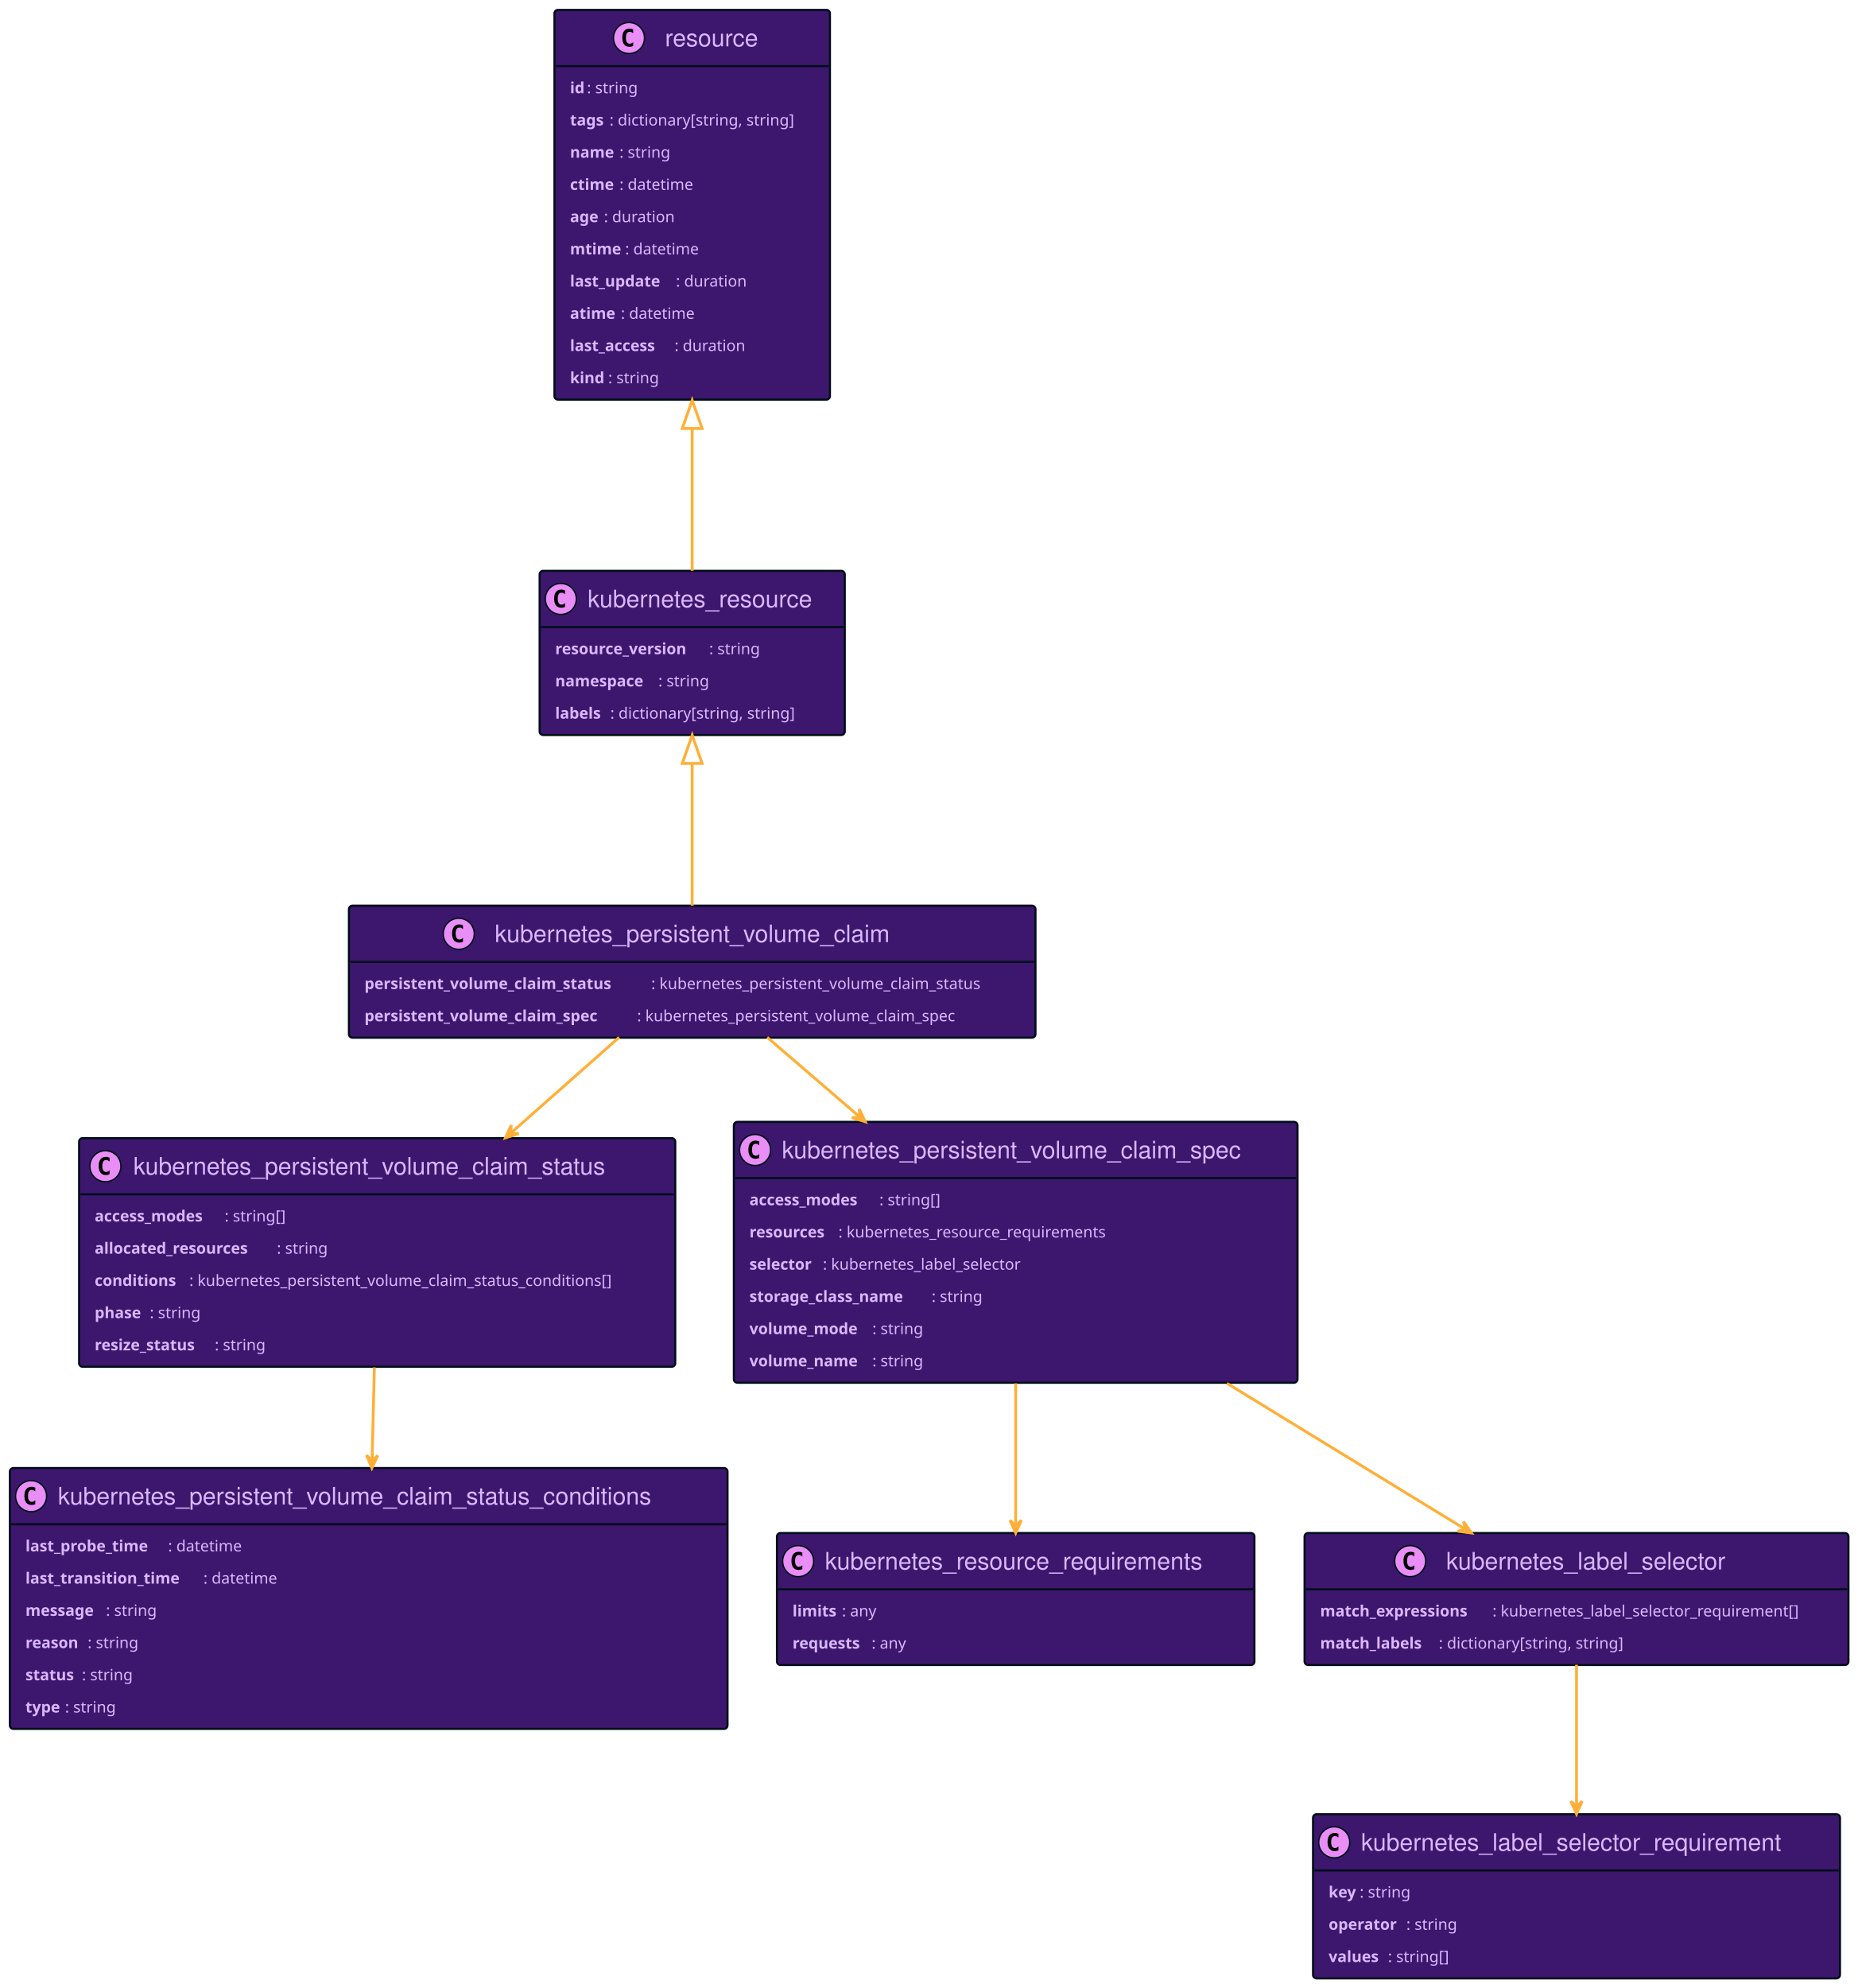
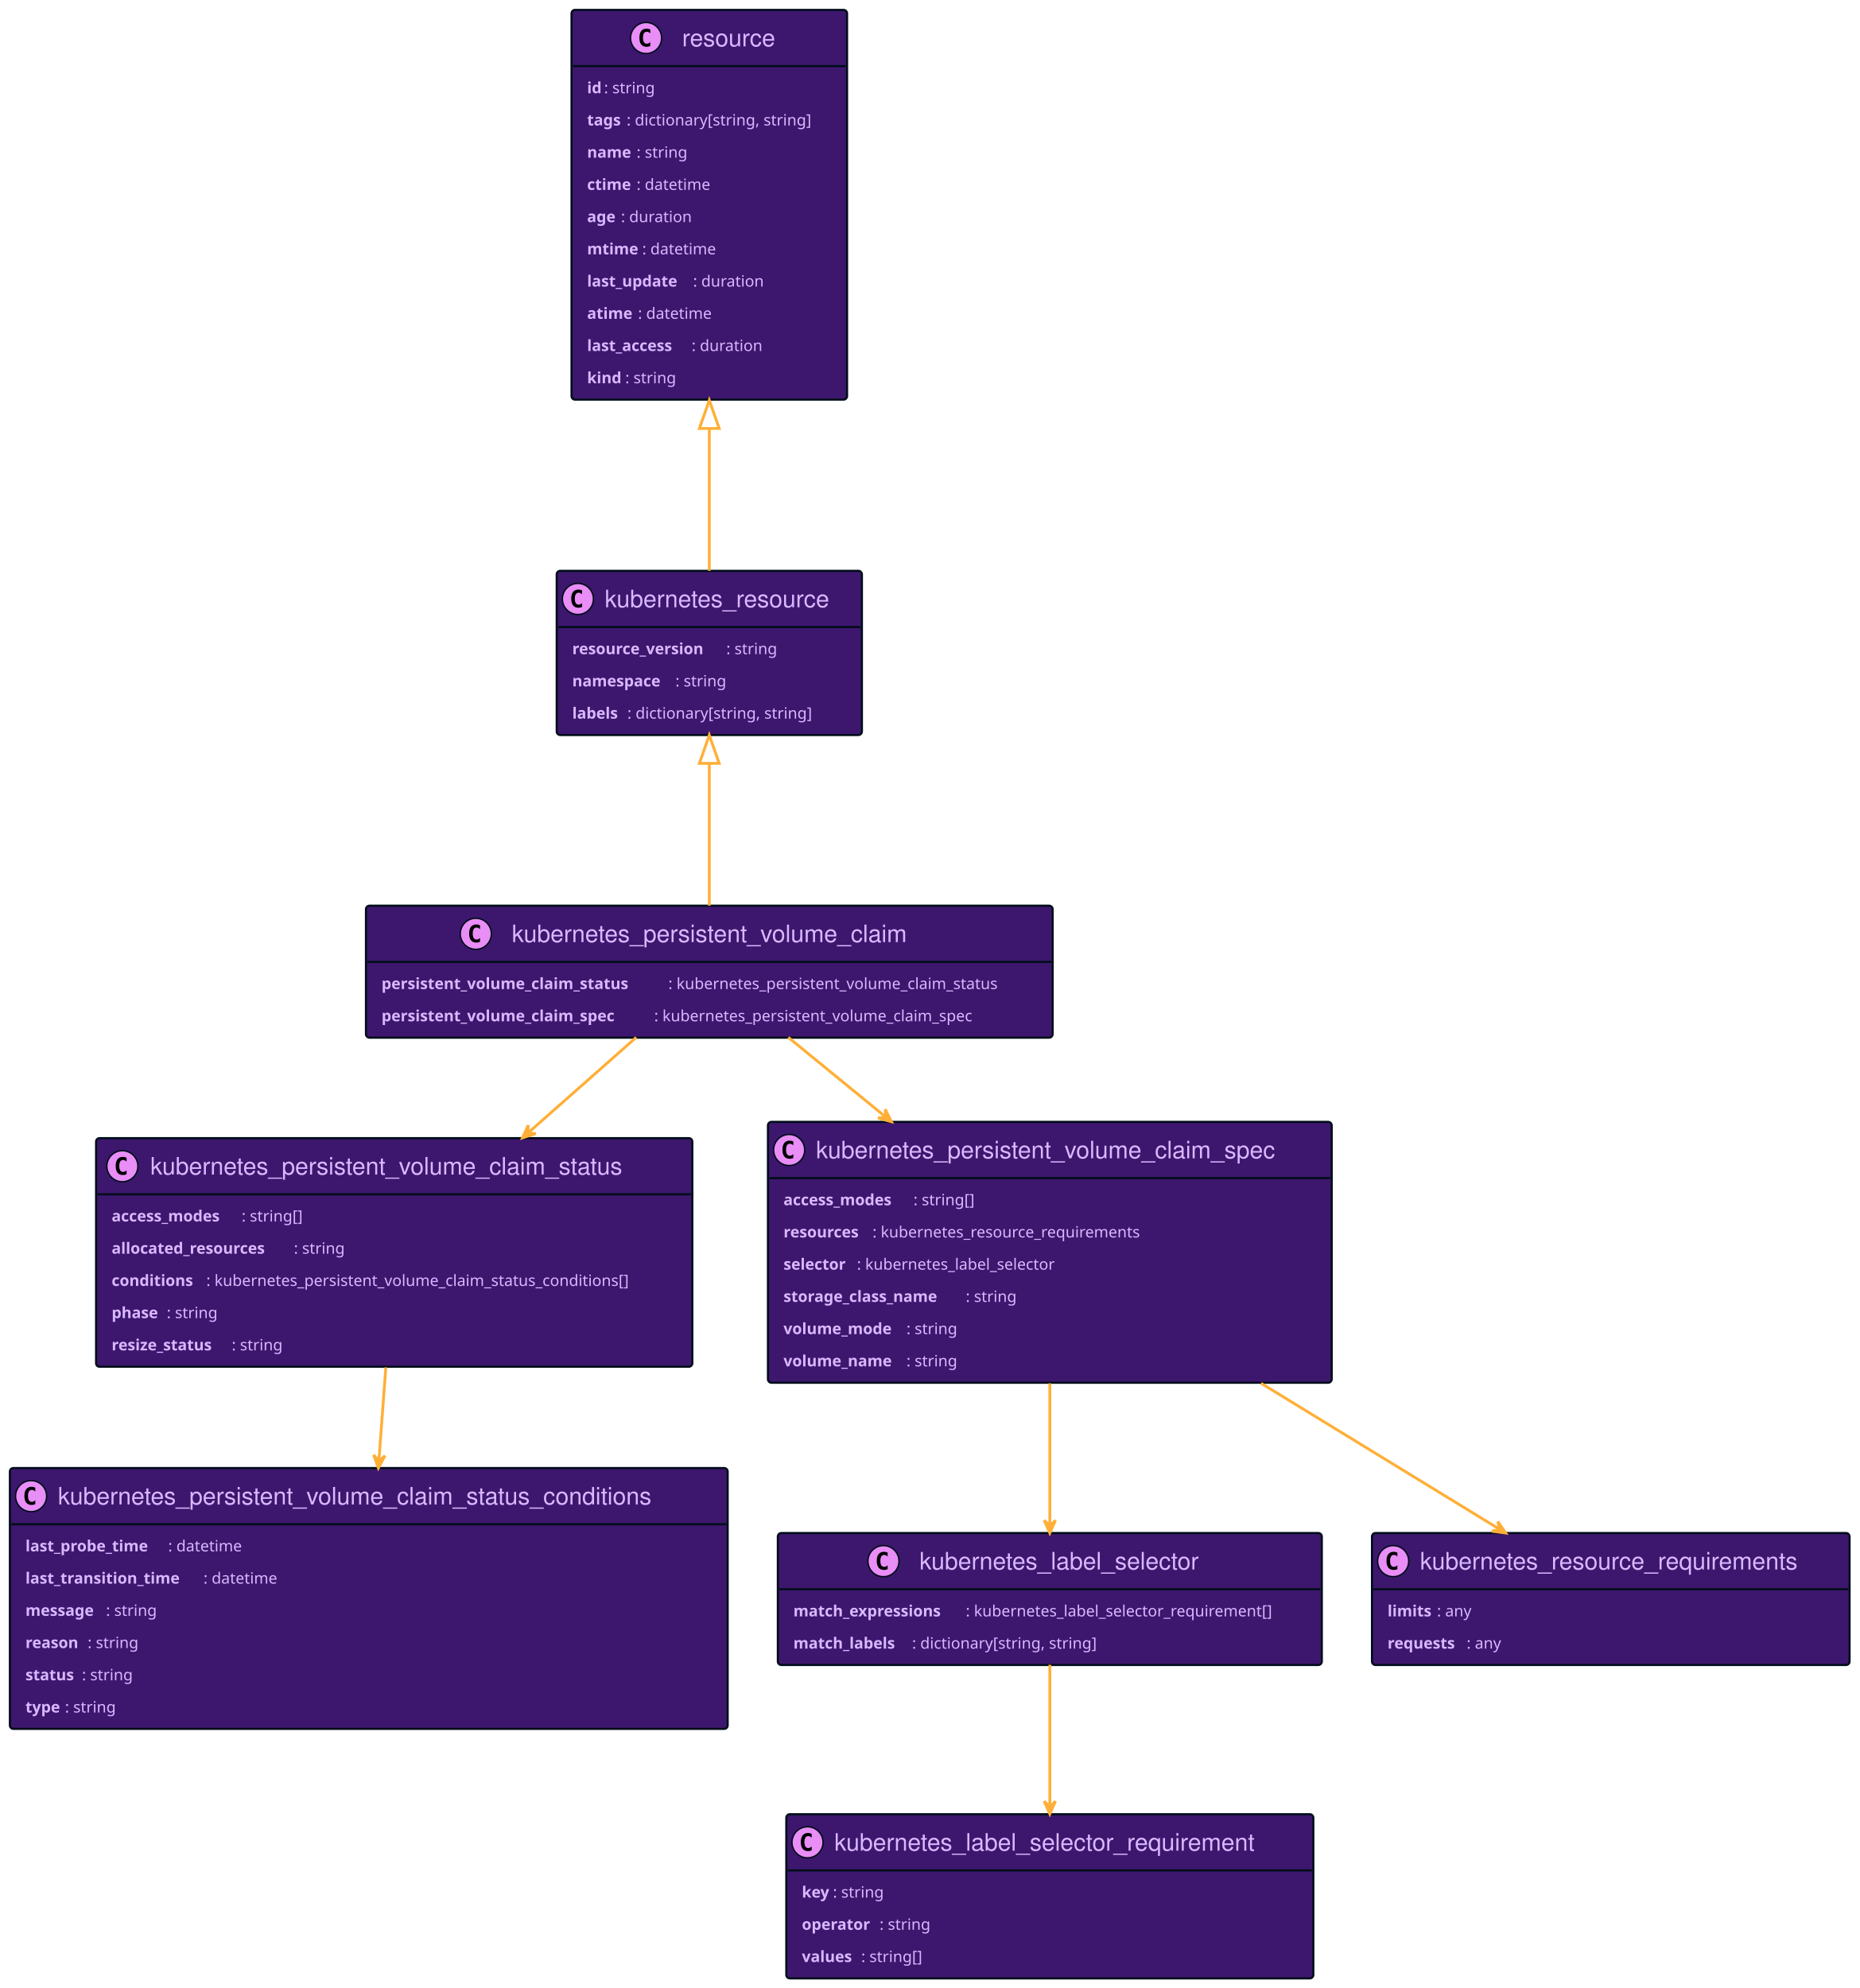
- <svg xmlns="http://www.w3.org/2000/svg" xmlns:xlink="http://www.w3.org/1999/xlink" width="1315" height="1407" preserveAspectRatio="none" style="width:1315px;height:1407px;background:#00000000">
+ <svg xmlns="http://www.w3.org/2000/svg" xmlns:xlink="http://www.w3.org/1999/xlink" width="1316" height="1407" preserveAspectRatio="none" style="width:1316px;height:1407px;background:#00000000">
  <a xlink:actuate="onRequest" xlink:href="#a" xlink:show="new" xlink:title="#resource" xlink:type="simple" target="_top">
-     <rect id="a" width="195" height="275.836" x="392.5" y="7" fill="#3D176E" rx="2.5" ry="2.5" style="stroke:#000d19;stroke-width:1.5" />
-     <circle cx="445.25" cy="26.895" r="11" fill="#E98DF7" style="stroke:#000d19;stroke-width:1" />
-     <path d="M448.219 32.535q-.578.297-1.219.438-.64.156-1.344.156-2.5 0-3.828-1.64-1.312-1.657-1.312-4.782t1.312-4.781q1.328-1.656 3.828-1.656.703 0 1.344.156.656.156 1.219.453v2.719q-.625-.578-1.219-.844-.594-.281-1.219-.281-1.344 0-2.031 1.078-.688 1.062-.688 3.156 0 2.094.688 3.172.688 1.062 2.031 1.062.625 0 1.219-.265.594-.281 1.219-.86v2.72Z" />
-     <text x="470.75" y="32.78" fill="#D9B8FF" font-family="Helvetica" font-size="17" textLength="71">resource</text>
-     <path d="M393.5 46.789h193" style="stroke:#000d19;stroke-width:1.5" />
-     <text x="403.5" y="65.999" fill="#D9B8FF" font-family="sans-serif" font-size="11" font-weight="bold" textLength="12">id</text>
-     <text x="415.5" y="65.999" fill="#D9B8FF" font-family="sans-serif" font-size="11" textLength="41">: string</text>
-     <text x="403.5" y="88.804" fill="#D9B8FF" font-family="sans-serif" font-size="11" font-weight="bold" textLength="28">tags</text>
-     <text x="431.5" y="88.804" fill="#D9B8FF" font-family="sans-serif" font-size="11" textLength="145">: dictionary[string, string]</text>
-     <text x="403.5" y="111.609" fill="#D9B8FF" font-family="sans-serif" font-size="11" font-weight="bold" textLength="35">name</text>
-     <text x="438.5" y="111.609" fill="#D9B8FF" font-family="sans-serif" font-size="11" textLength="41">: string</text>
-     <text x="403.5" y="134.414" fill="#D9B8FF" font-family="sans-serif" font-size="11" font-weight="bold" textLength="35">ctime</text>
-     <text x="438.5" y="134.414" fill="#D9B8FF" font-family="sans-serif" font-size="11" textLength="58">: datetime</text>
-     <text x="403.5" y="157.218" fill="#D9B8FF" font-family="sans-serif" font-size="11" font-weight="bold" textLength="24">age</text>
-     <text x="427.5" y="157.218" fill="#D9B8FF" font-family="sans-serif" font-size="11" textLength="55">: duration</text>
-     <text x="403.5" y="180.023" fill="#D9B8FF" font-family="sans-serif" font-size="11" font-weight="bold" textLength="39">mtime</text>
-     <text x="442.5" y="180.023" fill="#D9B8FF" font-family="sans-serif" font-size="11" textLength="58">: datetime</text>
-     <text x="403.5" y="202.828" fill="#D9B8FF" font-family="sans-serif" font-size="11" font-weight="bold" textLength="75">last_update</text>
-     <text x="478.5" y="202.828" fill="#D9B8FF" font-family="sans-serif" font-size="11" textLength="55">: duration</text>
-     <text x="403.5" y="225.632" fill="#D9B8FF" font-family="sans-serif" font-size="11" font-weight="bold" textLength="36">atime</text>
-     <text x="439.5" y="225.632" fill="#D9B8FF" font-family="sans-serif" font-size="11" textLength="58">: datetime</text>
-     <text x="403.5" y="248.437" fill="#D9B8FF" font-family="sans-serif" font-size="11" font-weight="bold" textLength="74">last_access</text>
-     <text x="477.5" y="248.437" fill="#D9B8FF" font-family="sans-serif" font-size="11" textLength="55">: duration</text>
-     <text x="403.5" y="271.242" fill="#D9B8FF" font-family="sans-serif" font-size="11" font-weight="bold" textLength="27">kind</text>
-     <text x="430.5" y="271.242" fill="#D9B8FF" font-family="sans-serif" font-size="11" textLength="41">: string</text>
+     <rect id="a" width="195" height="275.836" x="404.5" y="7" fill="#3D176E" rx="2.5" ry="2.5" style="stroke:#000d19;stroke-width:1.5" />
+     <circle cx="457.25" cy="26.895" r="11" fill="#E98DF7" style="stroke:#000d19;stroke-width:1" />
+     <path d="M460.219 32.535q-.578.297-1.219.438-.64.156-1.344.156-2.5 0-3.828-1.64-1.312-1.657-1.312-4.782t1.312-4.781q1.328-1.656 3.828-1.656.703 0 1.344.156.656.156 1.219.453v2.719q-.625-.578-1.219-.844-.594-.281-1.219-.281-1.344 0-2.031 1.078-.688 1.062-.688 3.156 0 2.094.688 3.172.688 1.062 2.031 1.062.625 0 1.219-.265.594-.281 1.219-.86v2.72Z" />
+     <text x="482.75" y="32.78" fill="#D9B8FF" font-family="Helvetica" font-size="17" textLength="71">resource</text>
+     <path d="M405.5 46.789h193" style="stroke:#000d19;stroke-width:1.5" />
+     <text x="415.5" y="65.999" fill="#D9B8FF" font-family="sans-serif" font-size="11" font-weight="bold" textLength="12">id</text>
+     <text x="427.5" y="65.999" fill="#D9B8FF" font-family="sans-serif" font-size="11" textLength="41">: string</text>
+     <text x="415.5" y="88.804" fill="#D9B8FF" font-family="sans-serif" font-size="11" font-weight="bold" textLength="28">tags</text>
+     <text x="443.5" y="88.804" fill="#D9B8FF" font-family="sans-serif" font-size="11" textLength="145">: dictionary[string, string]</text>
+     <text x="415.5" y="111.609" fill="#D9B8FF" font-family="sans-serif" font-size="11" font-weight="bold" textLength="35">name</text>
+     <text x="450.5" y="111.609" fill="#D9B8FF" font-family="sans-serif" font-size="11" textLength="41">: string</text>
+     <text x="415.5" y="134.414" fill="#D9B8FF" font-family="sans-serif" font-size="11" font-weight="bold" textLength="35">ctime</text>
+     <text x="450.5" y="134.414" fill="#D9B8FF" font-family="sans-serif" font-size="11" textLength="58">: datetime</text>
+     <text x="415.5" y="157.218" fill="#D9B8FF" font-family="sans-serif" font-size="11" font-weight="bold" textLength="24">age</text>
+     <text x="439.5" y="157.218" fill="#D9B8FF" font-family="sans-serif" font-size="11" textLength="55">: duration</text>
+     <text x="415.5" y="180.023" fill="#D9B8FF" font-family="sans-serif" font-size="11" font-weight="bold" textLength="39">mtime</text>
+     <text x="454.5" y="180.023" fill="#D9B8FF" font-family="sans-serif" font-size="11" textLength="58">: datetime</text>
+     <text x="415.5" y="202.828" fill="#D9B8FF" font-family="sans-serif" font-size="11" font-weight="bold" textLength="75">last_update</text>
+     <text x="490.5" y="202.828" fill="#D9B8FF" font-family="sans-serif" font-size="11" textLength="55">: duration</text>
+     <text x="415.5" y="225.632" fill="#D9B8FF" font-family="sans-serif" font-size="11" font-weight="bold" textLength="36">atime</text>
+     <text x="451.5" y="225.632" fill="#D9B8FF" font-family="sans-serif" font-size="11" textLength="58">: datetime</text>
+     <text x="415.5" y="248.437" fill="#D9B8FF" font-family="sans-serif" font-size="11" font-weight="bold" textLength="74">last_access</text>
+     <text x="489.5" y="248.437" fill="#D9B8FF" font-family="sans-serif" font-size="11" textLength="55">: duration</text>
+     <text x="415.5" y="271.242" fill="#D9B8FF" font-family="sans-serif" font-size="11" font-weight="bold" textLength="27">kind</text>
+     <text x="442.5" y="271.242" fill="#D9B8FF" font-family="sans-serif" font-size="11" textLength="41">: string</text>
  </a>
-   <a xlink:actuate="onRequest" xlink:href="#b" xlink:show="new" xlink:title="#kubernetes_resource" xlink:type="simple" target="_top">
-     <rect id="b" width="216" height="116.203" x="382" y="404" fill="#3D176E" rx="2.5" ry="2.5" style="stroke:#000d19;stroke-width:1.5" />
-     <circle cx="397" cy="423.894" r="11" fill="#E98DF7" style="stroke:#000d19;stroke-width:1" />
-     <path d="M399.969 429.535q-.578.297-1.219.438-.64.156-1.344.156-2.5 0-3.828-1.64-1.312-1.657-1.312-4.782t1.312-4.781q1.328-1.656 3.828-1.656.703 0 1.344.156.656.156 1.219.453v2.719q-.625-.579-1.219-.844-.594-.281-1.219-.281-1.344 0-2.031 1.078-.688 1.062-.688 3.156 0 2.094.688 3.172.688 1.062 2.031 1.062.625 0 1.219-.265.594-.281 1.219-.86v2.72Z" />
-     <text x="416" y="429.78" fill="#D9B8FF" font-family="Helvetica" font-size="17" textLength="174">kubernetes_resource</text>
-     <path d="M383 443.789h214" style="stroke:#000d19;stroke-width:1.5" />
-     <text x="393" y="463" fill="#D9B8FF" font-family="sans-serif" font-size="11" font-weight="bold" textLength="109">resource_version</text>
-     <text x="502" y="463" fill="#D9B8FF" font-family="sans-serif" font-size="11" textLength="41">: string</text>
-     <text x="393" y="485.804" fill="#D9B8FF" font-family="sans-serif" font-size="11" font-weight="bold" textLength="73">namespace</text>
-     <text x="466" y="485.804" fill="#D9B8FF" font-family="sans-serif" font-size="11" textLength="41">: string</text>
-     <text x="393" y="508.609" fill="#D9B8FF" font-family="sans-serif" font-size="11" font-weight="bold" textLength="39">labels</text>
-     <text x="432" y="508.609" fill="#D9B8FF" font-family="sans-serif" font-size="11" textLength="145">: dictionary[string, string]</text>
+   <a xlink:actuate="onRequest" xlink:href="#b" xlink:show="new" xlink:title="#kubernetes_label_selector_requirement" xlink:type="simple" target="_top">
+     <rect id="b" width="373" height="116.203" x="556.5" y="1284" fill="#3D176E" rx="2.5" ry="2.5" style="stroke:#000d19;stroke-width:1.5" />
+     <circle cx="571.5" cy="1303.895" r="11" fill="#E98DF7" style="stroke:#000d19;stroke-width:1" />
+     <path d="M574.469 1309.535q-.578.297-1.219.438-.64.156-1.344.156-2.5 0-3.828-1.64-1.312-1.657-1.312-4.782t1.312-4.781q1.328-1.656 3.828-1.656.703 0 1.344.156.656.156 1.219.453v2.719q-.625-.578-1.219-.844-.594-.281-1.219-.281-1.343 0-2.031 1.078-.688 1.062-.688 3.156 0 2.094.688 3.172.688 1.062 2.031 1.062.625 0 1.219-.265.594-.281 1.219-.86v2.72Z" />
+     <text x="590.5" y="1309.78" fill="#D9B8FF" font-family="Helvetica" font-size="17" textLength="331">kubernetes_label_selector_requirement</text>
+     <path d="M557.5 1323.789h371" style="stroke:#000d19;stroke-width:1.5" />
+     <text x="567.5" y="1342.999" fill="#D9B8FF" font-family="sans-serif" font-size="11" font-weight="bold" textLength="22">key</text>
+     <text x="589.5" y="1342.999" fill="#D9B8FF" font-family="sans-serif" font-size="11" textLength="41">: string</text>
+     <text x="567.5" y="1365.804" fill="#D9B8FF" font-family="sans-serif" font-size="11" font-weight="bold" textLength="55">operator</text>
+     <text x="622.5" y="1365.804" fill="#D9B8FF" font-family="sans-serif" font-size="11" textLength="41">: string</text>
+     <text x="567.5" y="1388.609" fill="#D9B8FF" font-family="sans-serif" font-size="11" font-weight="bold" textLength="42">values</text>
+     <text x="609.5" y="1388.609" fill="#D9B8FF" font-family="sans-serif" font-size="11" textLength="49">: string[]</text>
  </a>
-   <a xlink:actuate="onRequest" xlink:href="#c" xlink:show="new" xlink:title="#kubernetes_resource_requirements" xlink:type="simple" target="_top">
-     <rect id="c" width="338" height="93.398" x="550" y="1085" fill="#3D176E" rx="2.5" ry="2.5" style="stroke:#000d19;stroke-width:1.5" />
-     <circle cx="565" cy="1104.895" r="11" fill="#E98DF7" style="stroke:#000d19;stroke-width:1" />
-     <path d="M567.969 1110.535q-.578.297-1.219.438-.64.156-1.344.156-2.5 0-3.828-1.64-1.312-1.657-1.312-4.782t1.312-4.781q1.328-1.656 3.828-1.656.703 0 1.344.156.656.156 1.219.453v2.719q-.625-.578-1.219-.844-.594-.281-1.219-.281-1.343 0-2.031 1.078-.688 1.062-.688 3.156 0 2.094.688 3.172.688 1.062 2.031 1.062.625 0 1.219-.265.594-.281 1.219-.86v2.72Z" />
-     <text x="584" y="1110.78" fill="#D9B8FF" font-family="Helvetica" font-size="17" textLength="296">kubernetes_resource_requirements</text>
-     <path d="M551 1124.789h336" style="stroke:#000d19;stroke-width:1.5" />
-     <text x="561" y="1143.999" fill="#D9B8FF" font-family="sans-serif" font-size="11" font-weight="bold" textLength="35">limits</text>
-     <text x="596" y="1143.999" fill="#D9B8FF" font-family="sans-serif" font-size="11" textLength="28">: any</text>
-     <text x="561" y="1166.804" fill="#D9B8FF" font-family="sans-serif" font-size="11" font-weight="bold" textLength="56">requests</text>
-     <text x="617" y="1166.804" fill="#D9B8FF" font-family="sans-serif" font-size="11" textLength="28">: any</text>
+   <a xlink:actuate="onRequest" xlink:href="#c" xlink:show="new" xlink:title="#kubernetes_resource" xlink:type="simple" target="_top">
+     <rect id="c" width="216" height="116.203" x="394" y="404" fill="#3D176E" rx="2.5" ry="2.5" style="stroke:#000d19;stroke-width:1.5" />
+     <circle cx="409" cy="423.894" r="11" fill="#E98DF7" style="stroke:#000d19;stroke-width:1" />
+     <path d="M411.969 429.535q-.578.297-1.219.438-.64.156-1.344.156-2.5 0-3.828-1.64-1.312-1.657-1.312-4.782t1.312-4.781q1.328-1.656 3.828-1.656.703 0 1.344.156.656.156 1.219.453v2.719q-.625-.579-1.219-.844-.594-.281-1.219-.281-1.344 0-2.031 1.078-.688 1.062-.688 3.156 0 2.094.688 3.172.688 1.062 2.031 1.062.625 0 1.219-.265.594-.281 1.219-.86v2.72Z" />
+     <text x="428" y="429.78" fill="#D9B8FF" font-family="Helvetica" font-size="17" textLength="174">kubernetes_resource</text>
+     <path d="M395 443.789h214" style="stroke:#000d19;stroke-width:1.5" />
+     <text x="405" y="463" fill="#D9B8FF" font-family="sans-serif" font-size="11" font-weight="bold" textLength="109">resource_version</text>
+     <text x="514" y="463" fill="#D9B8FF" font-family="sans-serif" font-size="11" textLength="41">: string</text>
+     <text x="405" y="485.804" fill="#D9B8FF" font-family="sans-serif" font-size="11" font-weight="bold" textLength="73">namespace</text>
+     <text x="478" y="485.804" fill="#D9B8FF" font-family="sans-serif" font-size="11" textLength="41">: string</text>
+     <text x="405" y="508.609" fill="#D9B8FF" font-family="sans-serif" font-size="11" font-weight="bold" textLength="39">labels</text>
+     <text x="444" y="508.609" fill="#D9B8FF" font-family="sans-serif" font-size="11" textLength="145">: dictionary[string, string]</text>
  </a>
  <a xlink:actuate="onRequest" xlink:href="#d" xlink:show="new" xlink:title="#kubernetes_label_selector" xlink:type="simple" target="_top">
-     <rect id="d" width="385" height="93.398" x="923.5" y="1085" fill="#3D176E" rx="2.5" ry="2.5" style="stroke:#000d19;stroke-width:1.5" />
-     <circle cx="998.25" cy="1104.895" r="11" fill="#E98DF7" style="stroke:#000d19;stroke-width:1" />
-     <path d="M1001.219 1110.535q-.578.297-1.219.438-.64.156-1.344.156-2.5 0-3.828-1.64-1.312-1.657-1.312-4.782t1.312-4.781q1.328-1.656 3.828-1.656.703 0 1.344.156.656.156 1.219.453v2.719q-.625-.578-1.219-.844-.594-.281-1.219-.281-1.343 0-2.031 1.078-.688 1.062-.688 3.156 0 2.094.688 3.172.688 1.062 2.031 1.062.625 0 1.219-.265.594-.281 1.219-.86v2.72Z" />
-     <text x="1023.75" y="1110.78" fill="#D9B8FF" font-family="Helvetica" font-size="17" textLength="217">kubernetes_label_selector</text>
-     <path d="M924.5 1124.789h383" style="stroke:#000d19;stroke-width:1.5" />
-     <text x="934.5" y="1143.999" fill="#D9B8FF" font-family="sans-serif" font-size="11" font-weight="bold" textLength="122">match_expressions</text>
-     <text x="1056.5" y="1143.999" fill="#D9B8FF" font-family="sans-serif" font-size="11" textLength="241">: kubernetes_label_selector_requirement[]</text>
-     <text x="934.5" y="1166.804" fill="#D9B8FF" font-family="sans-serif" font-size="11" font-weight="bold" textLength="84">match_labels</text>
-     <text x="1018.5" y="1166.804" fill="#D9B8FF" font-family="sans-serif" font-size="11" textLength="145">: dictionary[string, string]</text>
+     <rect id="d" width="385" height="93.398" x="550.5" y="1085" fill="#3D176E" rx="2.5" ry="2.5" style="stroke:#000d19;stroke-width:1.5" />
+     <circle cx="625.25" cy="1104.895" r="11" fill="#E98DF7" style="stroke:#000d19;stroke-width:1" />
+     <path d="M628.219 1110.535q-.578.297-1.219.438-.64.156-1.344.156-2.5 0-3.828-1.64-1.312-1.657-1.312-4.782t1.312-4.781q1.328-1.656 3.828-1.656.703 0 1.344.156.656.156 1.219.453v2.719q-.625-.578-1.219-.844-.594-.281-1.219-.281-1.343 0-2.031 1.078-.688 1.062-.688 3.156 0 2.094.688 3.172.688 1.062 2.031 1.062.625 0 1.219-.265.594-.281 1.219-.86v2.72Z" />
+     <text x="650.75" y="1110.78" fill="#D9B8FF" font-family="Helvetica" font-size="17" textLength="217">kubernetes_label_selector</text>
+     <path d="M551.5 1124.789h383" style="stroke:#000d19;stroke-width:1.5" />
+     <text x="561.5" y="1143.999" fill="#D9B8FF" font-family="sans-serif" font-size="11" font-weight="bold" textLength="122">match_expressions</text>
+     <text x="683.5" y="1143.999" fill="#D9B8FF" font-family="sans-serif" font-size="11" textLength="241">: kubernetes_label_selector_requirement[]</text>
+     <text x="561.5" y="1166.804" fill="#D9B8FF" font-family="sans-serif" font-size="11" font-weight="bold" textLength="84">match_labels</text>
+     <text x="645.5" y="1166.804" fill="#D9B8FF" font-family="sans-serif" font-size="11" textLength="145">: dictionary[string, string]</text>
  </a>
-   <a xlink:actuate="onRequest" xlink:href="#e" xlink:show="new" xlink:title="#kubernetes_label_selector_requirement" xlink:type="simple" target="_top">
-     <rect id="e" width="373" height="116.203" x="929.5" y="1284" fill="#3D176E" rx="2.5" ry="2.5" style="stroke:#000d19;stroke-width:1.5" />
-     <circle cx="944.5" cy="1303.895" r="11" fill="#E98DF7" style="stroke:#000d19;stroke-width:1" />
-     <path d="M947.469 1309.535q-.578.297-1.219.438-.64.156-1.344.156-2.5 0-3.828-1.64-1.312-1.657-1.312-4.782t1.312-4.781q1.328-1.656 3.828-1.656.703 0 1.344.156.656.156 1.219.453v2.719q-.625-.578-1.219-.844-.594-.281-1.219-.281-1.343 0-2.031 1.078-.688 1.062-.688 3.156 0 2.094.688 3.172.688 1.062 2.031 1.062.625 0 1.219-.265.594-.281 1.219-.86v2.72Z" />
-     <text x="963.5" y="1309.78" fill="#D9B8FF" font-family="Helvetica" font-size="17" textLength="331">kubernetes_label_selector_requirement</text>
-     <path d="M930.5 1323.789h371" style="stroke:#000d19;stroke-width:1.5" />
-     <text x="940.5" y="1342.999" fill="#D9B8FF" font-family="sans-serif" font-size="11" font-weight="bold" textLength="22">key</text>
-     <text x="962.5" y="1342.999" fill="#D9B8FF" font-family="sans-serif" font-size="11" textLength="41">: string</text>
-     <text x="940.5" y="1365.804" fill="#D9B8FF" font-family="sans-serif" font-size="11" font-weight="bold" textLength="55">operator</text>
-     <text x="995.5" y="1365.804" fill="#D9B8FF" font-family="sans-serif" font-size="11" textLength="41">: string</text>
-     <text x="940.5" y="1388.609" fill="#D9B8FF" font-family="sans-serif" font-size="11" font-weight="bold" textLength="42">values</text>
-     <text x="982.5" y="1388.609" fill="#D9B8FF" font-family="sans-serif" font-size="11" textLength="49">: string[]</text>
+   <a xlink:actuate="onRequest" xlink:href="#e" xlink:show="new" xlink:title="#kubernetes_resource_requirements" xlink:type="simple" target="_top">
+     <rect id="e" width="338" height="93.398" x="971" y="1085" fill="#3D176E" rx="2.5" ry="2.5" style="stroke:#000d19;stroke-width:1.5" />
+     <circle cx="986" cy="1104.895" r="11" fill="#E98DF7" style="stroke:#000d19;stroke-width:1" />
+     <path d="M988.969 1110.535q-.578.297-1.219.438-.64.156-1.344.156-2.5 0-3.828-1.64-1.312-1.657-1.312-4.782t1.312-4.781q1.328-1.656 3.828-1.656.703 0 1.344.156.656.156 1.219.453v2.719q-.625-.578-1.219-.844-.594-.281-1.219-.281-1.343 0-2.031 1.078-.688 1.062-.688 3.156 0 2.094.688 3.172.688 1.062 2.031 1.062.625 0 1.219-.265.594-.281 1.219-.86v2.72Z" />
+     <text x="1005" y="1110.78" fill="#D9B8FF" font-family="Helvetica" font-size="17" textLength="296">kubernetes_resource_requirements</text>
+     <path d="M972 1124.789h336" style="stroke:#000d19;stroke-width:1.5" />
+     <text x="982" y="1143.999" fill="#D9B8FF" font-family="sans-serif" font-size="11" font-weight="bold" textLength="35">limits</text>
+     <text x="1017" y="1143.999" fill="#D9B8FF" font-family="sans-serif" font-size="11" textLength="28">: any</text>
+     <text x="982" y="1166.804" fill="#D9B8FF" font-family="sans-serif" font-size="11" font-weight="bold" textLength="56">requests</text>
+     <text x="1038" y="1166.804" fill="#D9B8FF" font-family="sans-serif" font-size="11" textLength="28">: any</text>
  </a>
  <a xlink:actuate="onRequest" xlink:href="#f" xlink:show="new" xlink:title="#kubernetes_persistent_volume_claim" xlink:type="simple" target="_top">
-     <rect id="f" width="486" height="93.398" x="247" y="641" fill="#3D176E" rx="2.5" ry="2.5" style="stroke:#000d19;stroke-width:1.5" />
-     <circle cx="324.75" cy="660.894" r="11" fill="#E98DF7" style="stroke:#000d19;stroke-width:1" />
-     <path d="M327.719 666.535q-.578.297-1.219.438-.64.156-1.344.156-2.5 0-3.828-1.64-1.312-1.657-1.312-4.782t1.312-4.781q1.328-1.657 3.828-1.657.703 0 1.344.157.656.156 1.219.453v2.719q-.625-.578-1.219-.844-.594-.281-1.219-.281-1.344 0-2.031 1.078-.688 1.062-.688 3.156 0 2.094.688 3.172.688 1.062 2.031 1.062.625 0 1.219-.265.594-.282 1.219-.86v2.72Z" />
-     <text x="350.25" y="666.78" fill="#D9B8FF" font-family="Helvetica" font-size="17" textLength="312">kubernetes_persistent_volume_claim</text>
-     <path d="M248 680.789h484" style="stroke:#000d19;stroke-width:1.5" />
-     <text x="258" y="700" fill="#D9B8FF" font-family="sans-serif" font-size="11" font-weight="bold" textLength="203">persistent_volume_claim_status</text>
-     <text x="461" y="700" fill="#D9B8FF" font-family="sans-serif" font-size="11" textLength="261">: kubernetes_persistent_volume_claim_status</text>
-     <text x="258" y="722.804" fill="#D9B8FF" font-family="sans-serif" font-size="11" font-weight="bold" textLength="193">persistent_volume_claim_spec</text>
-     <text x="451" y="722.804" fill="#D9B8FF" font-family="sans-serif" font-size="11" textLength="252">: kubernetes_persistent_volume_claim_spec</text>
+     <rect id="f" width="486" height="93.398" x="259" y="641" fill="#3D176E" rx="2.5" ry="2.5" style="stroke:#000d19;stroke-width:1.5" />
+     <circle cx="336.75" cy="660.894" r="11" fill="#E98DF7" style="stroke:#000d19;stroke-width:1" />
+     <path d="M339.719 666.535q-.578.297-1.219.438-.64.156-1.344.156-2.5 0-3.828-1.64-1.312-1.657-1.312-4.782t1.312-4.781q1.328-1.657 3.828-1.657.703 0 1.344.157.656.156 1.219.453v2.719q-.625-.578-1.219-.844-.594-.281-1.219-.281-1.344 0-2.031 1.078-.688 1.062-.688 3.156 0 2.094.688 3.172.688 1.062 2.031 1.062.625 0 1.219-.265.594-.282 1.219-.86v2.72Z" />
+     <text x="362.25" y="666.78" fill="#D9B8FF" font-family="Helvetica" font-size="17" textLength="312">kubernetes_persistent_volume_claim</text>
+     <path d="M260 680.789h484" style="stroke:#000d19;stroke-width:1.5" />
+     <text x="270" y="700" fill="#D9B8FF" font-family="sans-serif" font-size="11" font-weight="bold" textLength="203">persistent_volume_claim_status</text>
+     <text x="473" y="700" fill="#D9B8FF" font-family="sans-serif" font-size="11" textLength="261">: kubernetes_persistent_volume_claim_status</text>
+     <text x="270" y="722.804" fill="#D9B8FF" font-family="sans-serif" font-size="11" font-weight="bold" textLength="193">persistent_volume_claim_spec</text>
+     <text x="463" y="722.804" fill="#D9B8FF" font-family="sans-serif" font-size="11" textLength="252">: kubernetes_persistent_volume_claim_spec</text>
  </a>
  <a xlink:actuate="onRequest" xlink:href="#g" xlink:show="new" xlink:title="#kubernetes_persistent_volume_claim_status" xlink:type="simple" target="_top">
-     <rect id="g" width="422" height="161.813" x="56" y="805.5" fill="#3D176E" rx="2.5" ry="2.5" style="stroke:#000d19;stroke-width:1.5" />
-     <circle cx="74.6" cy="825.394" r="11" fill="#E98DF7" style="stroke:#000d19;stroke-width:1" />
-     <path d="M77.569 831.035q-.578.297-1.219.438-.64.156-1.344.156-2.5 0-3.828-1.64-1.312-1.657-1.312-4.782t1.312-4.781q1.328-1.657 3.828-1.657.703 0 1.344.157.656.156 1.219.453v2.719q-.625-.578-1.219-.844-.594-.281-1.219-.281-1.344 0-2.031 1.078-.688 1.062-.688 3.156 0 2.094.688 3.172.688 1.062 2.031 1.062.625 0 1.219-.265.594-.282 1.219-.86v2.72Z" />
-     <text x="94.4" y="831.28" fill="#D9B8FF" font-family="Helvetica" font-size="17" textLength="372">kubernetes_persistent_volume_claim_status</text>
-     <path d="M57 845.289h420" style="stroke:#000d19;stroke-width:1.5" />
-     <text x="67" y="864.5" fill="#D9B8FF" font-family="sans-serif" font-size="11" font-weight="bold" textLength="92">access_modes</text>
-     <text x="159" y="864.5" fill="#D9B8FF" font-family="sans-serif" font-size="11" textLength="49">: string[]</text>
-     <text x="67" y="887.304" fill="#D9B8FF" font-family="sans-serif" font-size="11" font-weight="bold" textLength="129">allocated_resources</text>
-     <text x="196" y="887.304" fill="#D9B8FF" font-family="sans-serif" font-size="11" textLength="41">: string</text>
-     <text x="67" y="910.109" fill="#D9B8FF" font-family="sans-serif" font-size="11" font-weight="bold" textLength="67">conditions</text>
-     <text x="134" y="910.109" fill="#D9B8FF" font-family="sans-serif" font-size="11" textLength="333">: kubernetes_persistent_volume_claim_status_conditions[]</text>
-     <text x="67" y="932.914" fill="#D9B8FF" font-family="sans-serif" font-size="11" font-weight="bold" textLength="39">phase</text>
-     <text x="106" y="932.914" fill="#D9B8FF" font-family="sans-serif" font-size="11" textLength="41">: string</text>
-     <text x="67" y="955.718" fill="#D9B8FF" font-family="sans-serif" font-size="11" font-weight="bold" textLength="85">resize_status</text>
-     <text x="152" y="955.718" fill="#D9B8FF" font-family="sans-serif" font-size="11" textLength="41">: string</text>
+     <rect id="g" width="422" height="161.813" x="68" y="805.5" fill="#3D176E" rx="2.5" ry="2.5" style="stroke:#000d19;stroke-width:1.5" />
+     <circle cx="86.6" cy="825.394" r="11" fill="#E98DF7" style="stroke:#000d19;stroke-width:1" />
+     <path d="M89.569 831.035q-.578.297-1.219.438-.64.156-1.344.156-2.5 0-3.828-1.64-1.312-1.657-1.312-4.782t1.312-4.781q1.328-1.657 3.828-1.657.703 0 1.344.157.656.156 1.219.453v2.719q-.625-.578-1.219-.844-.594-.281-1.219-.281-1.344 0-2.031 1.078-.688 1.062-.688 3.156 0 2.094.688 3.172.688 1.062 2.031 1.062.625 0 1.219-.265.594-.282 1.219-.86v2.72Z" />
+     <text x="106.4" y="831.28" fill="#D9B8FF" font-family="Helvetica" font-size="17" textLength="372">kubernetes_persistent_volume_claim_status</text>
+     <path d="M69 845.289h420" style="stroke:#000d19;stroke-width:1.5" />
+     <text x="79" y="864.5" fill="#D9B8FF" font-family="sans-serif" font-size="11" font-weight="bold" textLength="92">access_modes</text>
+     <text x="171" y="864.5" fill="#D9B8FF" font-family="sans-serif" font-size="11" textLength="49">: string[]</text>
+     <text x="79" y="887.304" fill="#D9B8FF" font-family="sans-serif" font-size="11" font-weight="bold" textLength="129">allocated_resources</text>
+     <text x="208" y="887.304" fill="#D9B8FF" font-family="sans-serif" font-size="11" textLength="41">: string</text>
+     <text x="79" y="910.109" fill="#D9B8FF" font-family="sans-serif" font-size="11" font-weight="bold" textLength="67">conditions</text>
+     <text x="146" y="910.109" fill="#D9B8FF" font-family="sans-serif" font-size="11" textLength="333">: kubernetes_persistent_volume_claim_status_conditions[]</text>
+     <text x="79" y="932.914" fill="#D9B8FF" font-family="sans-serif" font-size="11" font-weight="bold" textLength="39">phase</text>
+     <text x="118" y="932.914" fill="#D9B8FF" font-family="sans-serif" font-size="11" textLength="41">: string</text>
+     <text x="79" y="955.718" fill="#D9B8FF" font-family="sans-serif" font-size="11" font-weight="bold" textLength="85">resize_status</text>
+     <text x="164" y="955.718" fill="#D9B8FF" font-family="sans-serif" font-size="11" textLength="41">: string</text>
  </a>
  <a xlink:actuate="onRequest" xlink:href="#h" xlink:show="new" xlink:title="#kubernetes_persistent_volume_claim_status_conditions" xlink:type="simple" target="_top">
    <rect id="h" width="508" height="184.617" x="7" y="1039" fill="#3D176E" rx="2.5" ry="2.5" style="stroke:#000d19;stroke-width:1.5" />
    <circle cx="22" cy="1058.895" r="11" fill="#E98DF7" style="stroke:#000d19;stroke-width:1" />
    <path d="M24.969 1064.535q-.578.297-1.219.438-.64.156-1.344.156-2.5 0-3.828-1.64-1.312-1.657-1.312-4.782t1.312-4.781q1.328-1.656 3.828-1.656.703 0 1.344.156.656.156 1.219.453v2.719q-.625-.578-1.219-.844-.594-.281-1.219-.281-1.343 0-2.031 1.078-.688 1.062-.688 3.156 0 2.094.688 3.172.688 1.062 2.031 1.062.625 0 1.219-.265.594-.281 1.219-.86v2.72Z" />
    <text x="41" y="1064.78" fill="#D9B8FF" font-family="Helvetica" font-size="17" textLength="466">kubernetes_persistent_volume_claim_status_conditions</text>
    <path d="M8 1078.789h506" style="stroke:#000d19;stroke-width:1.5" />
    <text x="18" y="1097.999" fill="#D9B8FF" font-family="sans-serif" font-size="11" font-weight="bold" textLength="101">last_probe_time</text>
    <text x="119" y="1097.999" fill="#D9B8FF" font-family="sans-serif" font-size="11" textLength="58">: datetime</text>
    <text x="18" y="1120.804" fill="#D9B8FF" font-family="sans-serif" font-size="11" font-weight="bold" textLength="126">last_transition_time</text>
    <text x="144" y="1120.804" fill="#D9B8FF" font-family="sans-serif" font-size="11" textLength="58">: datetime</text>
    <text x="18" y="1143.609" fill="#D9B8FF" font-family="sans-serif" font-size="11" font-weight="bold" textLength="57">message</text>
    <text x="75" y="1143.609" fill="#D9B8FF" font-family="sans-serif" font-size="11" textLength="41">: string</text>
    <text x="18" y="1166.414" fill="#D9B8FF" font-family="sans-serif" font-size="11" font-weight="bold" textLength="44">reason</text>
    <text x="62" y="1166.414" fill="#D9B8FF" font-family="sans-serif" font-size="11" textLength="41">: string</text>
    <text x="18" y="1189.218" fill="#D9B8FF" font-family="sans-serif" font-size="11" font-weight="bold" textLength="40">status</text>
    <text x="58" y="1189.218" fill="#D9B8FF" font-family="sans-serif" font-size="11" textLength="41">: string</text>
    <text x="18" y="1212.023" fill="#D9B8FF" font-family="sans-serif" font-size="11" font-weight="bold" textLength="28">type</text>
    <text x="46" y="1212.023" fill="#D9B8FF" font-family="sans-serif" font-size="11" textLength="41">: string</text>
  </a>
  <a xlink:actuate="onRequest" xlink:href="#i" xlink:show="new" xlink:title="#kubernetes_persistent_volume_claim_spec" xlink:type="simple" target="_top">
-     <rect id="i" width="399" height="184.617" x="519.5" y="794" fill="#3D176E" rx="2.5" ry="2.5" style="stroke:#000d19;stroke-width:1.5" />
-     <circle cx="534.5" cy="813.894" r="11" fill="#E98DF7" style="stroke:#000d19;stroke-width:1" />
-     <path d="M537.469 819.535q-.578.297-1.219.438-.64.156-1.344.156-2.5 0-3.828-1.64-1.312-1.657-1.312-4.782t1.312-4.781q1.328-1.657 3.828-1.657.703 0 1.344.157.656.156 1.219.453v2.719q-.625-.578-1.219-.844-.594-.281-1.219-.281-1.343 0-2.031 1.078-.688 1.062-.688 3.156 0 2.094.688 3.172.688 1.062 2.031 1.062.625 0 1.219-.265.594-.282 1.219-.86v2.72Z" />
-     <text x="553.5" y="819.78" fill="#D9B8FF" font-family="Helvetica" font-size="17" textLength="357">kubernetes_persistent_volume_claim_spec</text>
-     <path d="M520.5 833.789h397" style="stroke:#000d19;stroke-width:1.5" />
-     <text x="530.5" y="853" fill="#D9B8FF" font-family="sans-serif" font-size="11" font-weight="bold" textLength="92">access_modes</text>
-     <text x="622.5" y="853" fill="#D9B8FF" font-family="sans-serif" font-size="11" textLength="49">: string[]</text>
-     <text x="530.5" y="875.804" fill="#D9B8FF" font-family="sans-serif" font-size="11" font-weight="bold" textLength="63">resources</text>
-     <text x="593.5" y="875.804" fill="#D9B8FF" font-family="sans-serif" font-size="11" textLength="212">: kubernetes_resource_requirements</text>
-     <text x="530.5" y="898.609" fill="#D9B8FF" font-family="sans-serif" font-size="11" font-weight="bold" textLength="52">selector</text>
-     <text x="582.5" y="898.609" fill="#D9B8FF" font-family="sans-serif" font-size="11" textLength="157">: kubernetes_label_selector</text>
-     <text x="530.5" y="921.414" fill="#D9B8FF" font-family="sans-serif" font-size="11" font-weight="bold" textLength="129">storage_class_name</text>
-     <text x="659.5" y="921.414" fill="#D9B8FF" font-family="sans-serif" font-size="11" textLength="41">: string</text>
-     <text x="530.5" y="944.218" fill="#D9B8FF" font-family="sans-serif" font-size="11" font-weight="bold" textLength="87">volume_mode</text>
-     <text x="617.5" y="944.218" fill="#D9B8FF" font-family="sans-serif" font-size="11" textLength="41">: string</text>
-     <text x="530.5" y="967.023" fill="#D9B8FF" font-family="sans-serif" font-size="11" font-weight="bold" textLength="87">volume_name</text>
-     <text x="617.5" y="967.023" fill="#D9B8FF" font-family="sans-serif" font-size="11" textLength="41">: string</text>
+     <rect id="i" width="399" height="184.617" x="543.5" y="794" fill="#3D176E" rx="2.5" ry="2.5" style="stroke:#000d19;stroke-width:1.5" />
+     <circle cx="558.5" cy="813.894" r="11" fill="#E98DF7" style="stroke:#000d19;stroke-width:1" />
+     <path d="M561.469 819.535q-.578.297-1.219.438-.64.156-1.344.156-2.5 0-3.828-1.64-1.312-1.657-1.312-4.782t1.312-4.781q1.328-1.657 3.828-1.657.703 0 1.344.157.656.156 1.219.453v2.719q-.625-.578-1.219-.844-.594-.281-1.219-.281-1.343 0-2.031 1.078-.688 1.062-.688 3.156 0 2.094.688 3.172.688 1.062 2.031 1.062.625 0 1.219-.265.594-.282 1.219-.86v2.72Z" />
+     <text x="577.5" y="819.78" fill="#D9B8FF" font-family="Helvetica" font-size="17" textLength="357">kubernetes_persistent_volume_claim_spec</text>
+     <path d="M544.5 833.789h397" style="stroke:#000d19;stroke-width:1.5" />
+     <text x="554.5" y="853" fill="#D9B8FF" font-family="sans-serif" font-size="11" font-weight="bold" textLength="92">access_modes</text>
+     <text x="646.5" y="853" fill="#D9B8FF" font-family="sans-serif" font-size="11" textLength="49">: string[]</text>
+     <text x="554.5" y="875.804" fill="#D9B8FF" font-family="sans-serif" font-size="11" font-weight="bold" textLength="63">resources</text>
+     <text x="617.5" y="875.804" fill="#D9B8FF" font-family="sans-serif" font-size="11" textLength="212">: kubernetes_resource_requirements</text>
+     <text x="554.5" y="898.609" fill="#D9B8FF" font-family="sans-serif" font-size="11" font-weight="bold" textLength="52">selector</text>
+     <text x="606.5" y="898.609" fill="#D9B8FF" font-family="sans-serif" font-size="11" textLength="157">: kubernetes_label_selector</text>
+     <text x="554.5" y="921.414" fill="#D9B8FF" font-family="sans-serif" font-size="11" font-weight="bold" textLength="129">storage_class_name</text>
+     <text x="683.5" y="921.414" fill="#D9B8FF" font-family="sans-serif" font-size="11" textLength="41">: string</text>
+     <text x="554.5" y="944.218" fill="#D9B8FF" font-family="sans-serif" font-size="11" font-weight="bold" textLength="87">volume_mode</text>
+     <text x="641.5" y="944.218" fill="#D9B8FF" font-family="sans-serif" font-size="11" textLength="41">: string</text>
+     <text x="554.5" y="967.023" fill="#D9B8FF" font-family="sans-serif" font-size="11" font-weight="bold" textLength="87">volume_name</text>
+     <text x="641.5" y="967.023" fill="#D9B8FF" font-family="sans-serif" font-size="11" textLength="41">: string</text>
  </a>
-   <path fill="none" d="M490 303.49v100.47m-7-100.71 7-20 7 20h-14zm633 875.01v100.42" style="stroke:#ffaf37;stroke-width:2" />
-   <path fill="#FFAF37" d="m1116 1283.8 4-9-4 4-4-4 4 9z" style="stroke:#ffaf37;stroke-width:2" />
-   <path fill="none" d="M490 540.44V641m-7-100.73 7-20 7 20h-14zm-44.72 193.92c-22.81 20.15-50.36 44.49-76.63 67.7" style="stroke:#ffaf37;stroke-width:2" />
-   <path fill="#FFAF37" d="m357.78 805.3 9.39-2.972-5.647-.343.343-5.646-4.086 8.961z" style="stroke:#ffaf37;stroke-width:2" />
-   <path fill="none" d="M543.11 734.19c19.61 16.87 42.63 36.67 65.44 56.29" style="stroke:#ffaf37;stroke-width:2" />
-   <path fill="#FFAF37" d="m612.5 793.88-4.214-8.902.424 5.641-5.641.423 9.431 2.838z" style="stroke:#ffaf37;stroke-width:2" />
-   <path fill="none" d="M265.02 967.74c-.52 21.12-1.09 44.12-1.63 66.01" style="stroke:#ffaf37;stroke-width:2" />
-   <path fill="#FFAF37" d="m263.26 1038.99 4.205-8.906-4.09 3.907-3.908-4.09 3.793 9.089z" style="stroke:#ffaf37;stroke-width:2" />
-   <path fill="none" d="M719 979.02v100.62" style="stroke:#ffaf37;stroke-width:2" />
-   <path fill="#FFAF37" d="m719 1084.98 4-9-4 4-4-4 4 9z" style="stroke:#ffaf37;stroke-width:2" />
-   <path fill="none" d="M868.52 979.02c57.4 35.13 120.62 73.83 168.79 103.32" style="stroke:#ffaf37;stroke-width:2" />
-   <path fill="#FFAF37" d="m1041.63 1084.98-5.596-8.105 1.329 5.499-5.499 1.329 9.766 1.277z" style="stroke:#ffaf37;stroke-width:2" />
+   <path fill="none" d="M502 303.49v100.47m-7-100.71 7-20 7 20h-14zm248 875.01v100.42" style="stroke:#ffaf37;stroke-width:2" />
+   <path fill="#FFAF37" d="m743 1283.8 4-9-4 4-4-4 4 9z" style="stroke:#ffaf37;stroke-width:2" />
+   <path fill="none" d="M502 540.44V641m-7-100.73 7-20 7 20h-14zm-44.72 193.92c-22.81 20.15-50.36 44.49-76.63 67.7" style="stroke:#ffaf37;stroke-width:2" />
+   <path fill="#FFAF37" d="m369.78 805.3 9.39-2.972-5.647-.343.343-5.646-4.086 8.961z" style="stroke:#ffaf37;stroke-width:2" />
+   <path fill="none" d="M557.9 734.19c20.63 16.87 44.86 36.67 68.86 56.29" style="stroke:#ffaf37;stroke-width:2" />
+   <path fill="#FFAF37" d="m630.92 793.88-4.427-8.798.56 5.63-5.63.559 9.497 2.609z" style="stroke:#ffaf37;stroke-width:2" />
+   <path fill="none" d="M273.06 967.74c-1.57 21.12-3.27 44.12-4.89 66.01" style="stroke:#ffaf37;stroke-width:2" />
+   <path fill="#FFAF37" d="m267.78 1038.99 4.658-8.678-4.286 3.692-3.692-4.286 3.32 9.272z" style="stroke:#ffaf37;stroke-width:2" />
+   <path fill="none" d="M892.52 979.02c57.4 35.13 120.62 73.83 168.79 103.32" style="stroke:#ffaf37;stroke-width:2" />
+   <path fill="#FFAF37" d="m1065.63 1084.98-5.596-8.105 1.329 5.499-5.499 1.329 9.766 1.277z" style="stroke:#ffaf37;stroke-width:2" />
+   <path fill="none" d="M743 979.02v100.62" style="stroke:#ffaf37;stroke-width:2" />
+   <path fill="#FFAF37" d="m743 1084.98 4-9-4 4-4-4 4 9z" style="stroke:#ffaf37;stroke-width:2" />
</svg>
